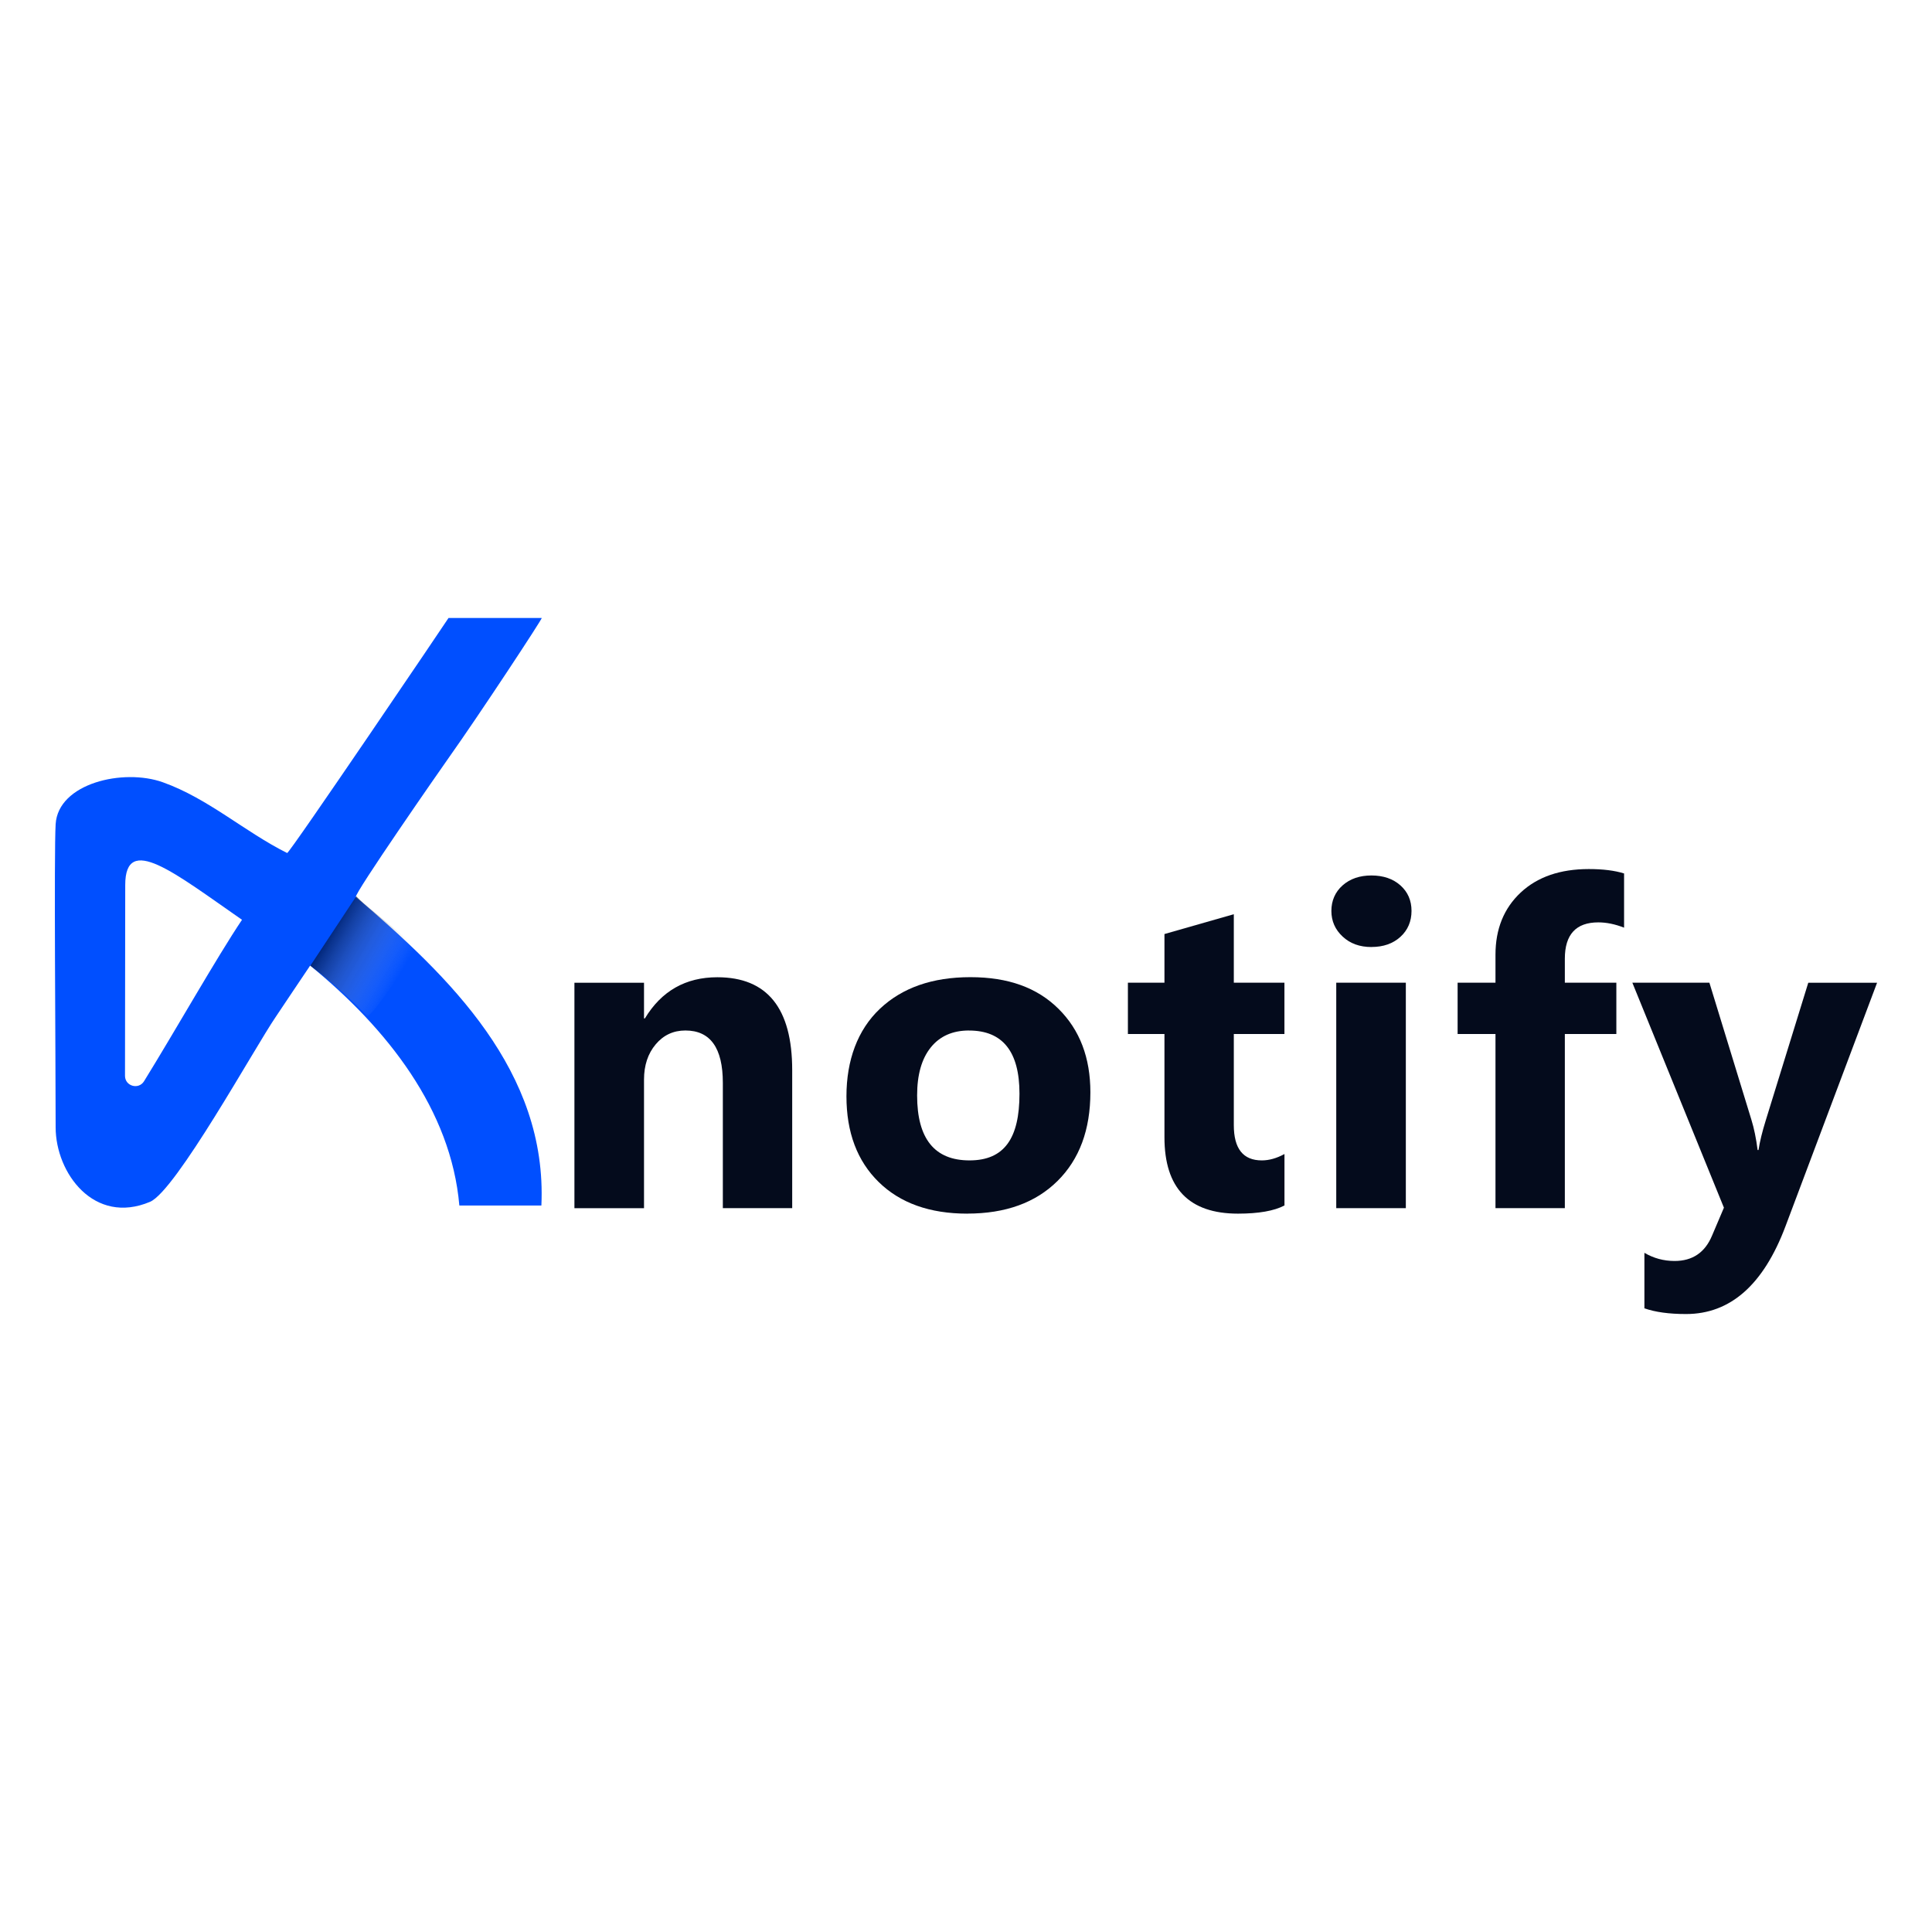
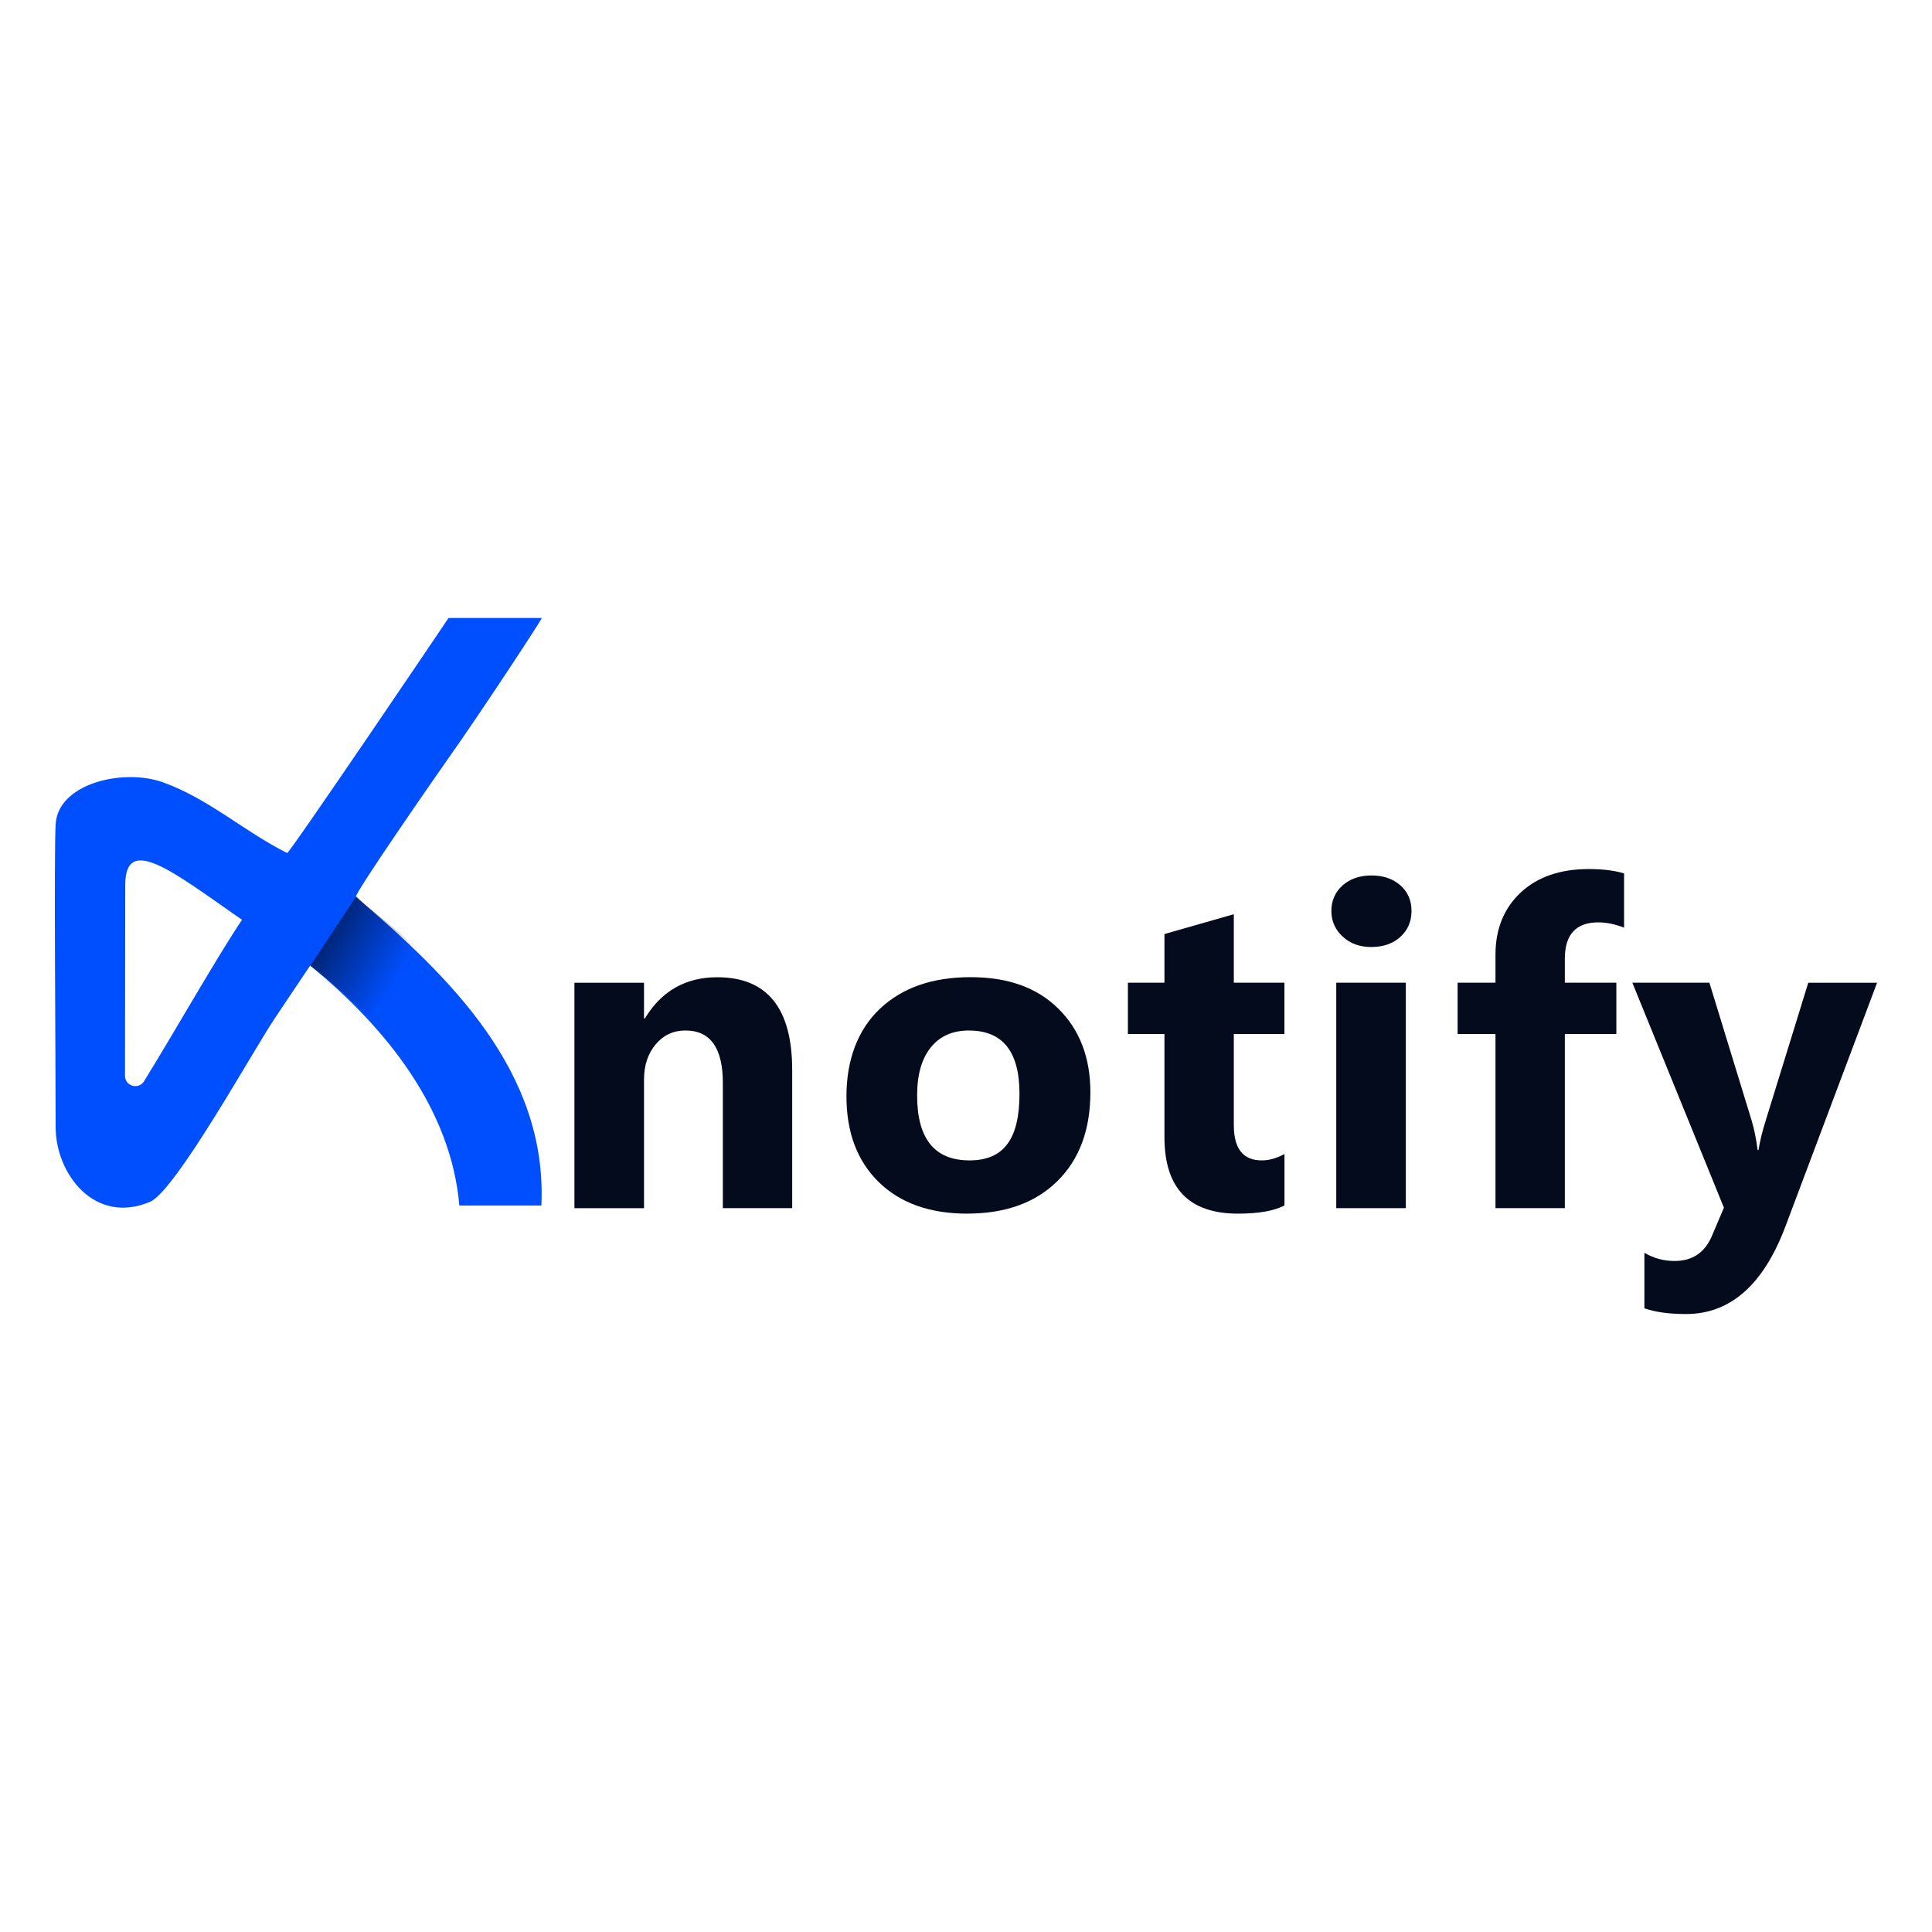
<svg xmlns="http://www.w3.org/2000/svg" id="Layer_1" data-name="Layer 1" viewBox="0 0 500 500">
  <defs>
    <linearGradient id="linear-gradient" x1="103.12" y1="252.92" x2="84.72" y2="242.3" gradientUnits="userSpaceOnUse">
-       <stop offset="0" stop-color="#fff" stop-opacity="0" />
-       <stop offset="1" stop-color="#000" />
+       <stop offset="0" stopColor="#fff" stop-opacity="0" />
+       <stop offset="1" stopColor="#000" />
    </linearGradient>
  </defs>
  <g>
-     <path d="M140.1,311.99h-21.22c-2.14-24.75-18.6-45.74-38.61-62.1-1.03,1.48-8.16,12.18-8.93,13.31-5.46,7.99-25.84,45.01-32.51,47.83-14.47,6.11-24.43-7.44-24.43-19.29,0-18.79-.45-71,0-78.44.64-10.61,17.52-14.5,27.74-10.85,11.76,4.2,21.12,12.78,32.17,18.31.51.25,41.71-60.66,41.77-60.83,0,0,23.6,0,24.12,0,.33,0-16.34,25.31-23.96,36.03-2.16,3.04-24.8,35.61-24.13,36.17,24.25,20.65,49.58,45.16,48,79.86ZM32.41,229.04l-.06,49.38c0,2.68,3.52,3.68,4.93,1.4,8.17-13.22,18.78-31.98,25.35-41.78-17.47-12.13-30.22-22.5-30.22-9Z" style="fill: #004fff; stroke-width: 0px;" />
-     <path d="M92.2,231.94l-11.89,18s7.46,5.44,14.63,12.93c1.01,1.06,13.27-17.28,12.38-18.08-2.47-2.21-5.37-4.58-8.04-6.75-1.31-1.07-2.46-2.02-3.54-2.89-2.22-1.79-3.54-3.21-3.54-3.21Z" style="fill: url(#linear-gradient); opacity: .53; stroke-width: 0px;" />
+     <path d="M140.1,311.99h-21.22c-2.14-24.75-18.6-45.74-38.61-62.1-1.03,1.48-8.16,12.18-8.93,13.31-5.46,7.99-25.84,45.01-32.51,47.83-14.47,6.11-24.43-7.44-24.43-19.29,0-18.79-.45-71,0-78.44.64-10.61,17.52-14.5,27.74-10.85,11.76,4.2,21.12,12.78,32.17,18.31.51.25,41.71-60.66,41.77-60.83,0,0,23.6,0,24.12,0,.33,0-16.34,25.31-23.96,36.03-2.16,3.04-24.8,35.61-24.13,36.17,24.25,20.65,49.58,45.16,48,79.86ZM32.41,229.04l-.06,49.38c0,2.68,3.52,3.68,4.93,1.4,8.17-13.22,18.78-31.98,25.35-41.78-17.47-12.13-30.22-22.5-30.22-9Z" style="fill: #004fff; strokeWidth: 0px;" />
+     <path d="M92.2,231.94l-11.89,18s7.46,5.44,14.63,12.93c1.01,1.06,13.27-17.28,12.38-18.08-2.47-2.21-5.37-4.58-8.04-6.75-1.31-1.07-2.46-2.02-3.54-2.89-2.22-1.79-3.54-3.21-3.54-3.21Z" style="fill: url(#linear-gradient); opacity: .53; strokeWidth: 0px;" />
  </g>
  <g>
-     <path d="M205.02,312.67h-17.95v-32.42c0-9.04-3.23-13.56-9.69-13.56-3.12,0-5.68,1.2-7.69,3.59-2.01,2.39-3.02,5.43-3.02,9.12v33.28h-18.01v-58.35h18.01v9.23h.23c4.29-7.1,10.54-10.65,18.75-10.65,12.91,0,19.37,8.02,19.37,24.04v35.73Z" style="fill: #040b1c; stroke-width: 0px;" />
-     <path d="M250.34,314.09c-9.72,0-17.37-2.73-22.93-8.18-5.57-5.45-8.35-12.85-8.35-22.19s2.89-17.2,8.66-22.65c5.77-5.45,13.58-8.18,23.42-8.18s17.28,2.73,22.79,8.18c5.51,5.45,8.26,12.66,8.26,21.62,0,9.69-2.84,17.34-8.52,22.96-5.68,5.62-13.46,8.43-23.33,8.43ZM250.79,266.69c-4.25,0-7.56,1.46-9.91,4.39-2.36,2.93-3.53,7.07-3.53,12.42,0,11.21,4.52,16.81,13.56,16.81s12.93-5.75,12.93-17.26c0-10.9-4.35-16.35-13.05-16.35Z" style="fill: #040b1c; stroke-width: 0px;" />
-     <path d="M332.41,311.98c-2.66,1.4-6.67,2.11-12.02,2.11-12.69,0-19.03-6.59-19.03-19.77v-26.72h-9.46v-13.28h9.46v-12.59l17.95-5.13v17.72h13.1v13.28h-13.1v23.59c0,6.08,2.41,9.12,7.24,9.12,1.9,0,3.85-.55,5.87-1.65v13.33Z" style="fill: #040b1c; stroke-width: 0px;" />
-     <path d="M354.93,245.09c-3.04,0-5.53-.9-7.46-2.71-1.94-1.8-2.91-4.02-2.91-6.64s.97-4.9,2.91-6.61c1.94-1.71,4.42-2.56,7.46-2.56s5.57.85,7.49,2.56c1.92,1.71,2.88,3.91,2.88,6.61s-.96,4.98-2.88,6.72c-1.92,1.75-4.42,2.62-7.49,2.62Z" style="fill: #040b1c; stroke-width: 0px;" />
-     <rect x="345.82" y="254.32" width="18.01" height="58.35" style="fill: #040b1c; stroke-width: 0px;" />
-     <path d="M420.31,240.08c-2.32-.91-4.54-1.37-6.67-1.37-5.77,0-8.66,3.13-8.66,9.4v6.21h13.33v13.28h-13.33v45.07h-17.95v-45.07h-9.8v-13.28h9.8v-7.24c0-6.65,2.17-12,6.5-16.07,4.33-4.06,10.22-6.1,17.66-6.1,3.65,0,6.69.38,9.12,1.14v14.02Z" style="fill: #040b1c; stroke-width: 0px;" />
-     <path d="M485.79,254.32l-23.7,63.02c-5.7,15.16-14.28,22.73-25.75,22.73-4.37,0-7.96-.49-10.77-1.48v-14.36c2.39,1.4,4.99,2.11,7.81,2.11,4.63,0,7.86-2.18,9.69-6.55l3.08-7.24-23.7-58.23h19.94l10.88,35.5c.68,2.2,1.22,4.81,1.6,7.81h.23c.34-2.2.97-4.77,1.88-7.69l11-35.61h17.83Z" style="fill: #040b1c; stroke-width: 0px;" />
+     <path d="M205.02,312.67h-17.95v-32.42c0-9.04-3.23-13.56-9.69-13.56-3.12,0-5.68,1.2-7.69,3.59-2.01,2.39-3.02,5.43-3.02,9.12v33.28h-18.01v-58.35h18.01v9.23h.23c4.29-7.1,10.54-10.65,18.75-10.65,12.91,0,19.37,8.02,19.37,24.04v35.73Z" style="fill: #040b1c; strokeWidth: 0px;" />
+     <path d="M250.34,314.09c-9.72,0-17.37-2.73-22.93-8.18-5.57-5.45-8.35-12.85-8.35-22.19s2.89-17.2,8.66-22.65c5.77-5.45,13.58-8.18,23.42-8.18s17.28,2.73,22.79,8.18c5.51,5.45,8.26,12.66,8.26,21.62,0,9.69-2.84,17.34-8.52,22.96-5.68,5.62-13.46,8.43-23.33,8.43ZM250.79,266.69c-4.25,0-7.56,1.46-9.91,4.39-2.36,2.93-3.53,7.07-3.53,12.42,0,11.21,4.52,16.81,13.56,16.81s12.93-5.75,12.93-17.26c0-10.9-4.35-16.35-13.05-16.35Z" style="fill: #040b1c; strokeWidth: 0px;" />
+     <path d="M332.41,311.98c-2.66,1.4-6.67,2.11-12.02,2.11-12.69,0-19.03-6.59-19.03-19.77v-26.72h-9.46v-13.28h9.46v-12.59l17.95-5.13v17.72h13.1v13.28h-13.1v23.59c0,6.08,2.41,9.12,7.24,9.12,1.9,0,3.85-.55,5.87-1.65v13.33Z" style="fill: #040b1c; strokeWidth: 0px;" />
+     <path d="M354.93,245.09c-3.04,0-5.53-.9-7.46-2.71-1.94-1.8-2.91-4.02-2.91-6.64s.97-4.9,2.91-6.61c1.94-1.71,4.42-2.56,7.46-2.56s5.57.85,7.49,2.56c1.92,1.71,2.88,3.91,2.88,6.61s-.96,4.98-2.88,6.72c-1.92,1.75-4.42,2.62-7.49,2.62Z" style="fill: #040b1c; strokeWidth: 0px;" />
+     <rect x="345.82" y="254.32" width="18.01" height="58.35" style="fill: #040b1c; strokeWidth: 0px;" />
+     <path d="M420.31,240.08c-2.32-.91-4.54-1.37-6.67-1.37-5.77,0-8.66,3.13-8.66,9.4v6.21h13.33v13.28h-13.33v45.07h-17.95v-45.07h-9.8v-13.28h9.8v-7.24c0-6.65,2.17-12,6.5-16.07,4.33-4.06,10.22-6.1,17.66-6.1,3.65,0,6.69.38,9.12,1.14v14.02Z" style="fill: #040b1c; strokeWidth: 0px;" />
+     <path d="M485.79,254.32l-23.7,63.02c-5.7,15.16-14.28,22.73-25.75,22.73-4.37,0-7.96-.49-10.77-1.48v-14.36c2.39,1.4,4.99,2.11,7.81,2.11,4.63,0,7.86-2.18,9.69-6.55l3.08-7.24-23.7-58.23h19.94l10.88,35.5c.68,2.2,1.22,4.81,1.6,7.81h.23c.34-2.2.97-4.77,1.88-7.69l11-35.61h17.83Z" style="fill: #040b1c; strokeWidth: 0px;" />
  </g>
</svg>
